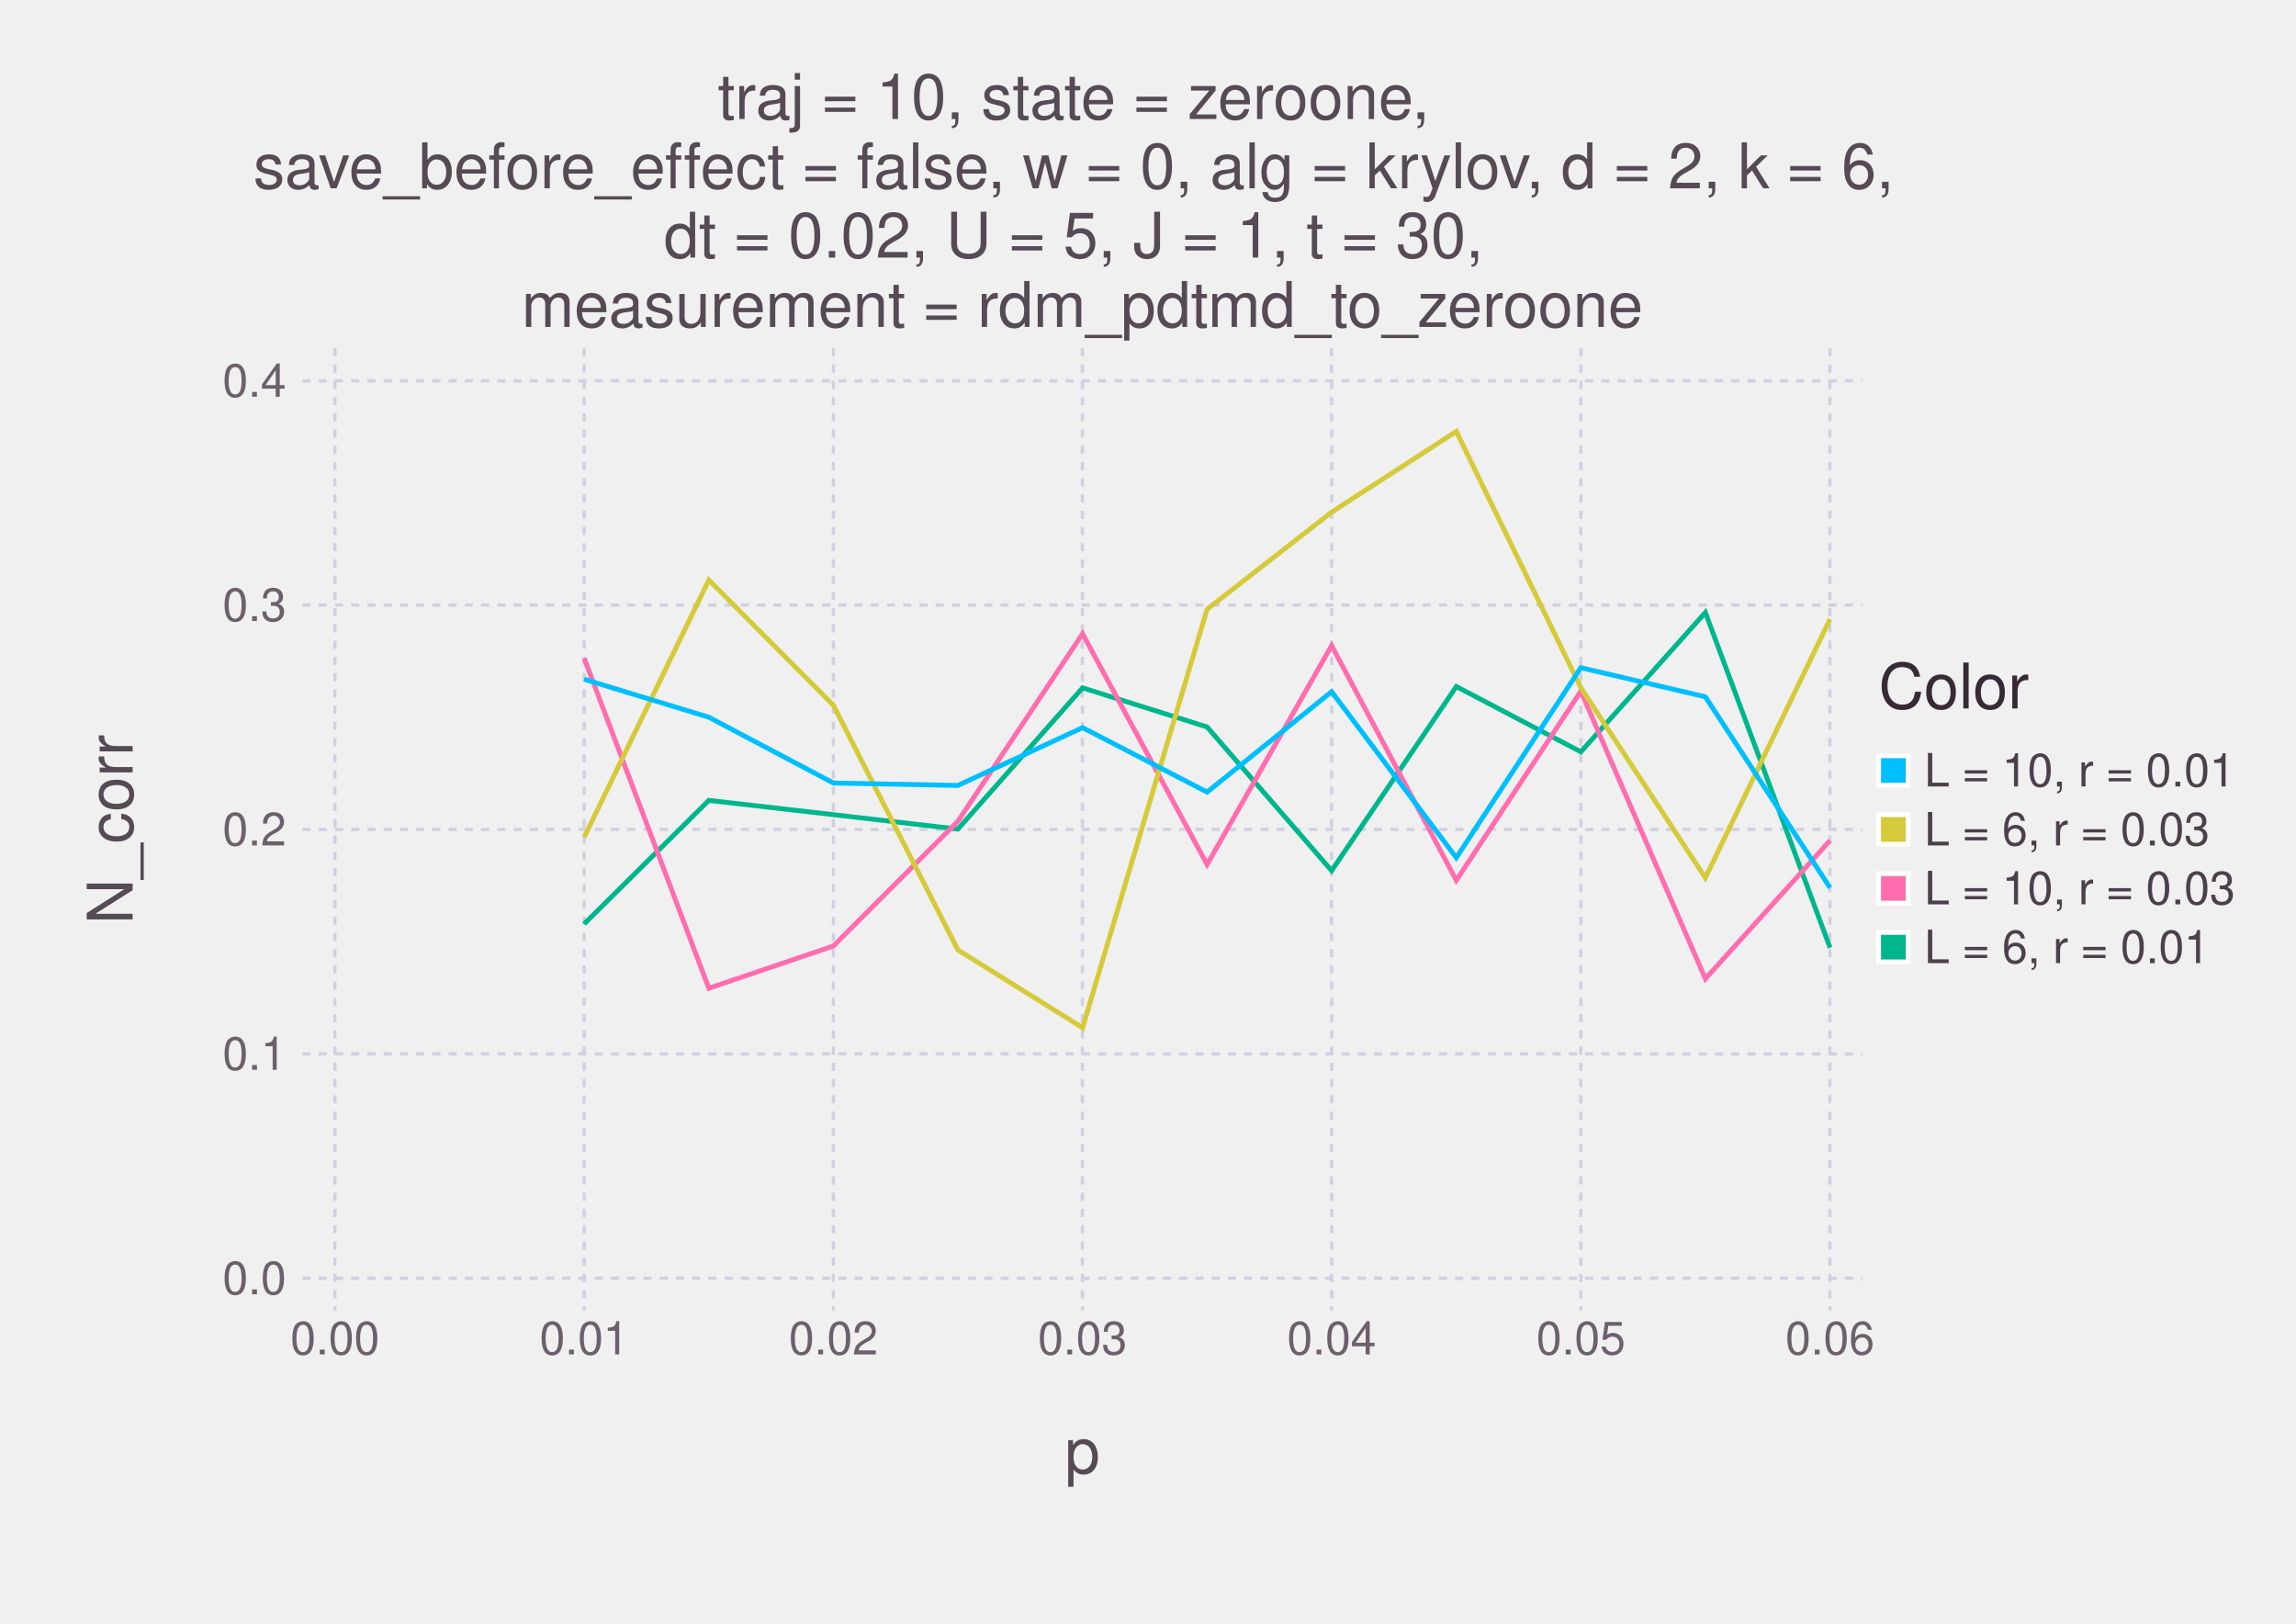
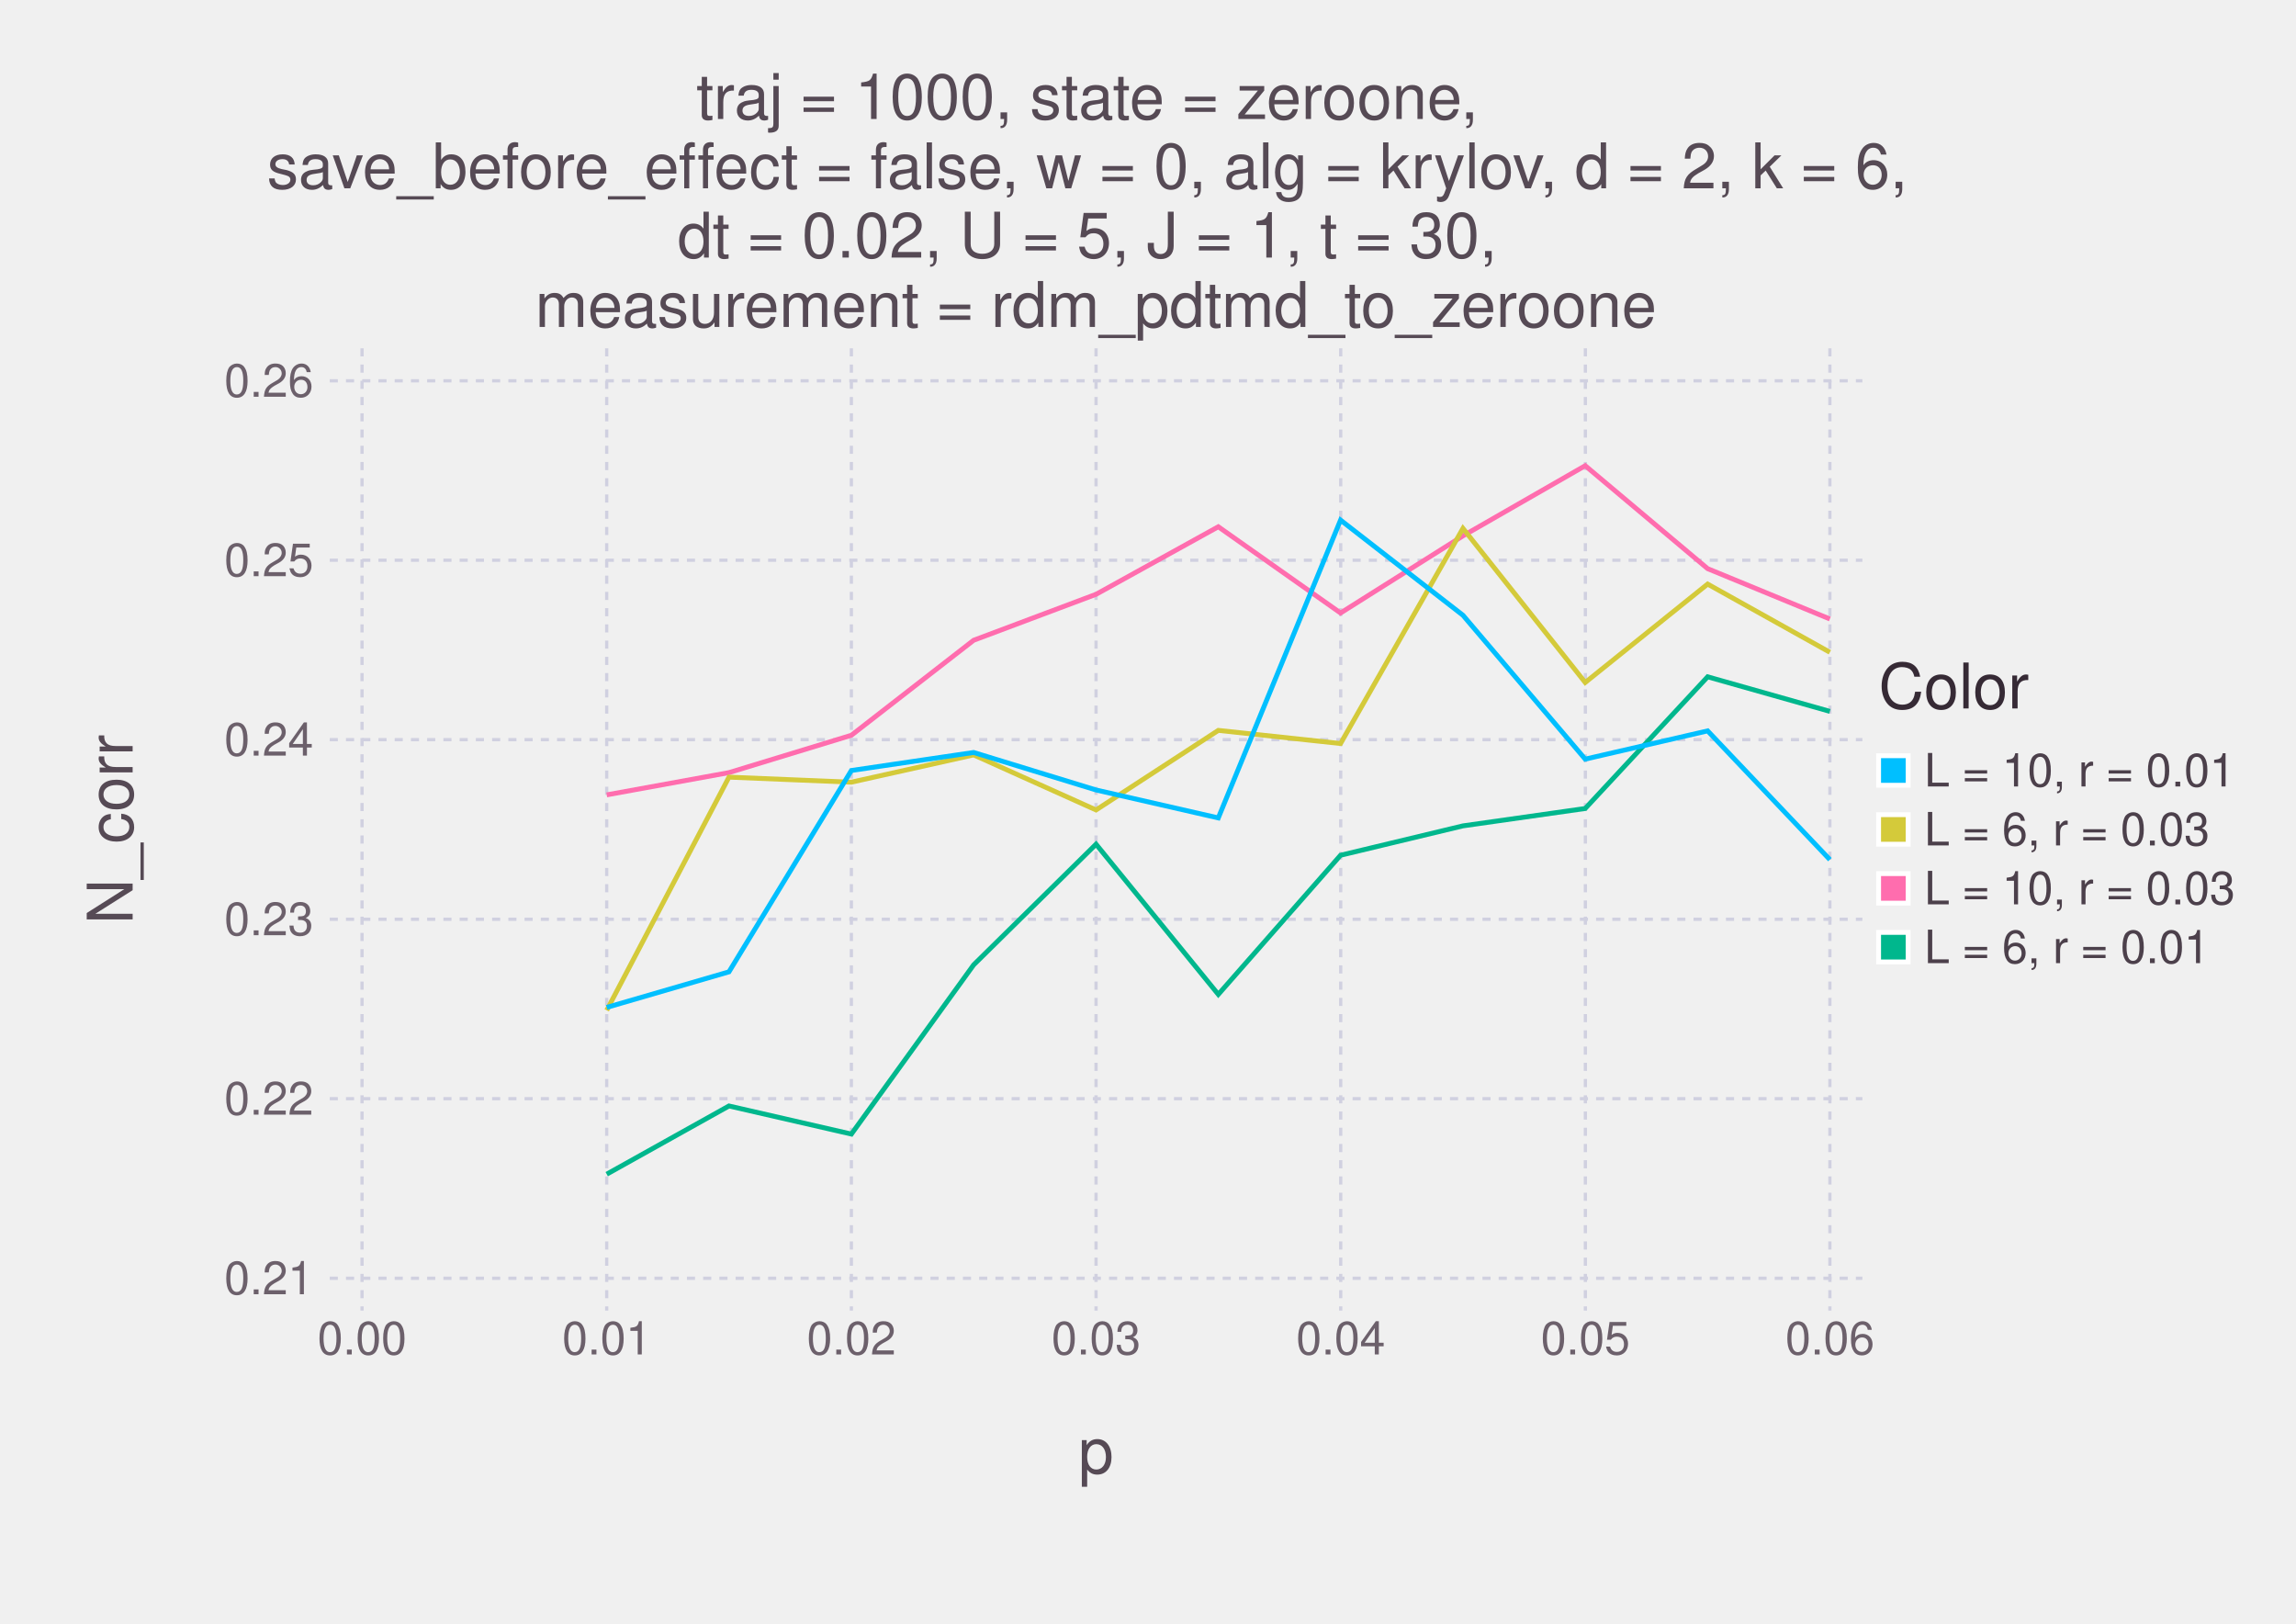
<svg xmlns="http://www.w3.org/2000/svg" version="1.2" width="141.42mm" height="100mm" viewBox="0 0 141.42 100" stroke="none" fill="#000000" stroke-width="0.3" font-size="3.88">
  <defs>
    <marker id="arrow" markerWidth="15" markerHeight="7" refX="5" refY="3.5" orient="auto" markerUnits="strokeWidth">
      <path d="M0,0 L15,3.5 L0,7 z" stroke="context-stroke" fill="context-stroke" />
    </marker>
  </defs>
-   <g class="plotroot xscalable yscalable" id="img-2e2a22d8-1">
-     <g font-size="3.88" font-family="'PT Sans','Helvetica Neue','Helvetica',sans-serif" fill="#564A55" stroke="#000000" stroke-opacity="0.000" id="img-2e2a22d8-2">
-       <g transform="translate(66.67,88.39)">
+   <g class="plotroot xscalable yscalable" id="img-83576636-1">
+     <g font-size="3.88" font-family="'PT Sans','Helvetica Neue','Helvetica',sans-serif" fill="#564A55" stroke="#000000" stroke-opacity="0.000" id="img-83576636-2">
+       <g transform="translate(67.51,88.39)">
        <g class="primitive">
          <text text-anchor="middle" dy="0.6em">p</text>
        </g>
      </g>
    </g>
-     <g class="guide xlabels" font-size="2.82" font-family="'PT Sans Caption','Helvetica Neue','Helvetica',sans-serif" fill="#6C606B" id="img-2e2a22d8-3">
-       <g transform="translate(20.63,81.72)">
+     <g class="guide xlabels" font-size="2.82" font-family="'PT Sans Caption','Helvetica Neue','Helvetica',sans-serif" fill="#6C606B" id="img-83576636-3">
+       <g transform="translate(22.3,81.72)">
        <g class="primitive">
          <text text-anchor="middle" dy="0.6em">0.00</text>
        </g>
      </g>
-       <g transform="translate(35.98,81.72)">
+       <g transform="translate(37.37,81.72)">
        <g class="primitive">
          <text text-anchor="middle" dy="0.6em">0.01</text>
        </g>
      </g>
-       <g transform="translate(51.33,81.72)">
+       <g transform="translate(52.44,81.72)">
        <g class="primitive">
          <text text-anchor="middle" dy="0.6em">0.02</text>
        </g>
      </g>
-       <g transform="translate(66.67,81.72)">
+       <g transform="translate(67.51,81.72)">
        <g class="primitive">
          <text text-anchor="middle" dy="0.6em">0.03</text>
        </g>
      </g>
-       <g transform="translate(82.02,81.72)">
+       <g transform="translate(82.58,81.72)">
        <g class="primitive">
          <text text-anchor="middle" dy="0.6em">0.04</text>
        </g>
      </g>
-       <g transform="translate(97.37,81.72)">
+       <g transform="translate(97.65,81.72)">
        <g class="primitive">
          <text text-anchor="middle" dy="0.6em">0.05</text>
        </g>
      </g>
      <g transform="translate(112.71,81.72)">
        <g class="primitive">
          <text text-anchor="middle" dy="0.6em">0.06</text>
        </g>
      </g>
    </g>
-     <g class="guide colorkey" id="img-2e2a22d8-4">
-       <g fill="#4C404B" font-size="2.82" font-family="'PT Sans','Helvetica Neue','Helvetica',sans-serif" id="img-2e2a22d8-5">
-         <g transform="translate(118.53,47.45)" id="img-2e2a22d8-6" class="color_L_=_10,_r_=_0.01">
+     <g class="guide colorkey" id="img-83576636-4">
+       <g fill="#4C404B" font-size="2.82" font-family="'PT Sans','Helvetica Neue','Helvetica',sans-serif" id="img-83576636-5">
+         <g transform="translate(118.53,47.45)" id="img-83576636-6" class="color_L_=_10,_r_=_0.01">
          <g class="primitive">
            <text dy="0.35em">L = 10, r = 0.01</text>
          </g>
        </g>
-         <g transform="translate(118.53,51.08)" id="img-2e2a22d8-7" class="color_L_=_6,_r_=_0.03">
+         <g transform="translate(118.53,51.08)" id="img-83576636-7" class="color_L_=_6,_r_=_0.03">
          <g class="primitive">
            <text dy="0.35em">L = 6, r = 0.03</text>
          </g>
        </g>
-         <g transform="translate(118.53,54.71)" id="img-2e2a22d8-8" class="color_L_=_10,_r_=_0.03">
+         <g transform="translate(118.53,54.71)" id="img-83576636-8" class="color_L_=_10,_r_=_0.03">
          <g class="primitive">
            <text dy="0.35em">L = 10, r = 0.03</text>
          </g>
        </g>
-         <g transform="translate(118.53,58.33)" id="img-2e2a22d8-9" class="color_L_=_6,_r_=_0.01">
+         <g transform="translate(118.53,58.33)" id="img-83576636-9" class="color_L_=_6,_r_=_0.01">
          <g class="primitive">
            <text dy="0.35em">L = 6, r = 0.01</text>
          </g>
        </g>
      </g>
-       <g fill-opacity="1" id="img-2e2a22d8-10">
-         <g transform="translate(116.62,47.45)" id="img-2e2a22d8-11" class="color_L_=_10,_r_=_0.01" fill="#00BFFF" stroke="#FFFFFF">
-           <path d="M-0.91,-0.91 L0.91,-0.91 0.91,0.91 -0.91,0.91  z" class="primitive" />
-         </g>
-         <g transform="translate(116.62,51.08)" id="img-2e2a22d8-12" class="color_L_=_6,_r_=_0.03" fill="#D4CA3A" stroke="#FFFFFF">
-           <path d="M-0.91,-0.91 L0.91,-0.91 0.91,0.91 -0.91,0.91  z" class="primitive" />
-         </g>
-         <g transform="translate(116.62,54.71)" id="img-2e2a22d8-13" class="color_L_=_10,_r_=_0.03" fill="#FF6DAE" stroke="#FFFFFF">
-           <path d="M-0.91,-0.91 L0.91,-0.91 0.91,0.91 -0.91,0.91  z" class="primitive" />
-         </g>
-         <g transform="translate(116.62,58.33)" id="img-2e2a22d8-14" class="color_L_=_6,_r_=_0.01" fill="#00B78D" stroke="#FFFFFF">
-           <path d="M-0.91,-0.91 L0.91,-0.91 0.91,0.91 -0.91,0.91  z" class="primitive" />
-         </g>
-       </g>
-       <g fill="#362A35" font-size="3.88" font-family="'PT Sans','Helvetica Neue','Helvetica',sans-serif" stroke="#000000" stroke-opacity="0.000" id="img-2e2a22d8-15">
-         <g transform="translate(115.71,43.63)" id="img-2e2a22d8-16">
+       <g fill-opacity="1" id="img-83576636-10">
+         <g transform="translate(116.62,47.45)" id="img-83576636-11" stroke="#FFFFFF" fill="#00BFFF" class="color_L_=_10,_r_=_0.01">
+           <path d="M-0.91,-0.91 L0.91,-0.91 0.91,0.91 -0.91,0.91  z" class="primitive" />
+         </g>
+         <g transform="translate(116.62,51.08)" id="img-83576636-12" stroke="#FFFFFF" fill="#D4CA3A" class="color_L_=_6,_r_=_0.03">
+           <path d="M-0.91,-0.91 L0.91,-0.91 0.91,0.91 -0.91,0.91  z" class="primitive" />
+         </g>
+         <g transform="translate(116.62,54.71)" id="img-83576636-13" stroke="#FFFFFF" fill="#FF6DAE" class="color_L_=_10,_r_=_0.03">
+           <path d="M-0.91,-0.91 L0.91,-0.91 0.91,0.91 -0.91,0.91  z" class="primitive" />
+         </g>
+         <g transform="translate(116.62,58.33)" id="img-83576636-14" stroke="#FFFFFF" fill="#00B78D" class="color_L_=_6,_r_=_0.01">
+           <path d="M-0.91,-0.91 L0.91,-0.91 0.91,0.91 -0.91,0.91  z" class="primitive" />
+         </g>
+       </g>
+       <g fill="#362A35" font-size="3.88" font-family="'PT Sans','Helvetica Neue','Helvetica',sans-serif" stroke="#000000" stroke-opacity="0.000" id="img-83576636-15">
+         <g transform="translate(115.71,43.63)" id="img-83576636-16">
          <g class="primitive">
            <text dy="-0em">Color</text>
          </g>
        </g>
      </g>
    </g>
-     <g clip-path="url(#img-2e2a22d8-17)">
-       <g id="img-2e2a22d8-18">
-         <g pointer-events="visible" stroke-width="0.3" fill="#000000" fill-opacity="0.000" stroke="#000000" stroke-opacity="0.000" class="guide background" id="img-2e2a22d8-19">
-           <g transform="translate(66.67,51.08)" id="img-2e2a22d8-20">
-             <path d="M-48.04,-29.63 L48.04,-29.63 48.04,29.63 -48.04,29.63  z" class="primitive" />
-           </g>
-         </g>
-         <g class="guide ygridlines xfixed" stroke-dasharray="0.5,0.5" stroke-width="0.2" stroke="#D0D0E0" id="img-2e2a22d8-21">
-           <g transform="translate(66.67,78.72)" id="img-2e2a22d8-22">
-             <path fill="none" d="M-48.04,0 L48.04,0 " class="primitive" />
-           </g>
-           <g transform="translate(66.67,64.9)" id="img-2e2a22d8-23">
-             <path fill="none" d="M-48.04,0 L48.04,0 " class="primitive" />
-           </g>
-           <g transform="translate(66.67,51.08)" id="img-2e2a22d8-24">
-             <path fill="none" d="M-48.04,0 L48.04,0 " class="primitive" />
-           </g>
-           <g transform="translate(66.67,37.26)" id="img-2e2a22d8-25">
-             <path fill="none" d="M-48.04,0 L48.04,0 " class="primitive" />
-           </g>
-           <g transform="translate(66.67,23.45)" id="img-2e2a22d8-26">
-             <path fill="none" d="M-48.04,0 L48.04,0 " class="primitive" />
-           </g>
-         </g>
-         <g class="guide xgridlines yfixed" stroke-dasharray="0.5,0.5" stroke-width="0.2" stroke="#D0D0E0" id="img-2e2a22d8-27">
-           <g transform="translate(20.63,51.08)" id="img-2e2a22d8-28">
-             <path fill="none" d="M0,-29.63 L0,29.63 " class="primitive" />
-           </g>
-           <g transform="translate(35.98,51.08)" id="img-2e2a22d8-29">
-             <path fill="none" d="M0,-29.63 L0,29.63 " class="primitive" />
-           </g>
-           <g transform="translate(51.33,51.08)" id="img-2e2a22d8-30">
-             <path fill="none" d="M0,-29.63 L0,29.63 " class="primitive" />
-           </g>
-           <g transform="translate(66.67,51.08)" id="img-2e2a22d8-31">
-             <path fill="none" d="M0,-29.63 L0,29.63 " class="primitive" />
-           </g>
-           <g transform="translate(82.02,51.08)" id="img-2e2a22d8-32">
-             <path fill="none" d="M0,-29.63 L0,29.63 " class="primitive" />
-           </g>
-           <g transform="translate(97.37,51.08)" id="img-2e2a22d8-33">
-             <path fill="none" d="M0,-29.63 L0,29.63 " class="primitive" />
-           </g>
-           <g transform="translate(112.71,51.08)" id="img-2e2a22d8-34">
-             <path fill="none" d="M0,-29.63 L0,29.63 " class="primitive" />
-           </g>
-         </g>
-         <g class="plotpanel" id="img-2e2a22d8-35">
-           <g stroke-width="0.3" fill="#000000" fill-opacity="0.000" class="geometry" id="img-2e2a22d8-36">
-             <g class="color_L_=_6,_r_=_0.01" stroke-dasharray="none" stroke="#00B78D" id="img-2e2a22d8-37">
-               <g transform="translate(74.35,48.44)" id="img-2e2a22d8-38">
-                 <path fill="none" d="M-38.37,8.46 L-30.69,0.85 -23.02,1.73 -15.35,2.62 -7.67,-6.08 0,-3.67 7.67,5.18 15.35,-6.16 23.02,-2.14 30.69,-10.72 38.37,9.92 " class="primitive" />
-               </g>
-             </g>
-           </g>
-           <g stroke-width="0.3" fill="#000000" fill-opacity="0.000" class="geometry" id="img-2e2a22d8-39">
-             <g class="color_L_=_10,_r_=_0.03" stroke-dasharray="none" stroke="#FF6DAE" id="img-2e2a22d8-40">
-               <g transform="translate(74.35,50.1)" id="img-2e2a22d8-41">
-                 <path fill="none" d="M-38.37,-9.57 L-30.69,10.76 -23.02,8.16 -15.35,0.48 -7.67,-11.07 0,3.14 7.67,-10.34 15.35,4.12 23.02,-7.53 30.69,10.18 38.37,1.66 " class="primitive" />
-               </g>
-             </g>
-           </g>
-           <g stroke-width="0.3" fill="#000000" fill-opacity="0.000" class="geometry" id="img-2e2a22d8-42">
-             <g class="color_L_=_6,_r_=_0.03" stroke-dasharray="none" stroke="#D4CA3A" id="img-2e2a22d8-43">
-               <g transform="translate(74.35,43.88)" id="img-2e2a22d8-44">
-                 <path fill="none" d="M-38.37,7.68 L-30.69,-8.16 -23.02,-0.45 -15.35,14.62 -7.67,19.41 0,-6.36 7.67,-12.34 15.35,-17.31 23.02,-1.53 30.69,10.18 38.37,-5.75 " class="primitive" />
-               </g>
-             </g>
-           </g>
-           <g stroke-width="0.3" fill="#000000" fill-opacity="0.000" class="geometry" id="img-2e2a22d8-45">
-             <g class="color_L_=_10,_r_=_0.01" stroke-dasharray="none" stroke="#00BFFF" id="img-2e2a22d8-46">
-               <g transform="translate(74.35,46.39)" id="img-2e2a22d8-47">
-                 <path fill="none" d="M-38.37,-4.56 L-30.69,-2.22 -23.02,1.83 -15.35,1.98 -7.67,-1.58 0,2.39 7.67,-3.79 15.35,6.43 23.02,-5.27 30.69,-3.48 38.37,8.28 " class="primitive" />
-               </g>
-             </g>
-           </g>
-         </g>
-       </g>
-     </g>
-     <g class="guide ylabels" font-size="2.82" font-family="'PT Sans Caption','Helvetica Neue','Helvetica',sans-serif" fill="#6C606B" id="img-2e2a22d8-48">
-       <g transform="translate(17.63,78.72)" id="img-2e2a22d8-49">
-         <g class="primitive">
-           <text text-anchor="end" dy="0.35em">0.0</text>
-         </g>
-       </g>
-       <g transform="translate(17.63,64.9)" id="img-2e2a22d8-50">
-         <g class="primitive">
-           <text text-anchor="end" dy="0.35em">0.1</text>
-         </g>
-       </g>
-       <g transform="translate(17.63,51.08)" id="img-2e2a22d8-51">
-         <g class="primitive">
-           <text text-anchor="end" dy="0.35em">0.2</text>
-         </g>
-       </g>
-       <g transform="translate(17.63,37.26)" id="img-2e2a22d8-52">
-         <g class="primitive">
-           <text text-anchor="end" dy="0.35em">0.3</text>
-         </g>
-       </g>
-       <g transform="translate(17.63,23.45)" id="img-2e2a22d8-53">
-         <g class="primitive">
-           <text text-anchor="end" dy="0.35em">0.4</text>
-         </g>
-       </g>
-     </g>
-     <g font-size="3.88" font-family="'PT Sans','Helvetica Neue','Helvetica',sans-serif" fill="#564A55" stroke="#000000" stroke-opacity="0.000" id="img-2e2a22d8-54">
-       <g transform="translate(8.81,49.08)" id="img-2e2a22d8-55">
+     <g clip-path="url(#img-83576636-17)">
+       <g id="img-83576636-18">
+         <g pointer-events="visible" stroke-width="0.3" fill="#000000" fill-opacity="0.000" stroke="#000000" stroke-opacity="0.000" class="guide background" id="img-83576636-19">
+           <g transform="translate(67.51,51.08)" id="img-83576636-20">
+             <path d="M-47.2,-29.63 L47.2,-29.63 47.2,29.63 -47.2,29.63  z" class="primitive" />
+           </g>
+         </g>
+         <g class="guide ygridlines xfixed" stroke-dasharray="0.5,0.5" stroke-width="0.2" stroke="#D0D0E0" id="img-83576636-21">
+           <g transform="translate(67.51,78.72)" id="img-83576636-22">
+             <path fill="none" d="M-47.2,0 L47.2,0 " class="primitive" />
+           </g>
+           <g transform="translate(67.51,67.66)" id="img-83576636-23">
+             <path fill="none" d="M-47.2,0 L47.2,0 " class="primitive" />
+           </g>
+           <g transform="translate(67.51,56.61)" id="img-83576636-24">
+             <path fill="none" d="M-47.2,0 L47.2,0 " class="primitive" />
+           </g>
+           <g transform="translate(67.51,45.55)" id="img-83576636-25">
+             <path fill="none" d="M-47.2,0 L47.2,0 " class="primitive" />
+           </g>
+           <g transform="translate(67.51,34.5)" id="img-83576636-26">
+             <path fill="none" d="M-47.2,0 L47.2,0 " class="primitive" />
+           </g>
+           <g transform="translate(67.51,23.45)" id="img-83576636-27">
+             <path fill="none" d="M-47.2,0 L47.2,0 " class="primitive" />
+           </g>
+         </g>
+         <g class="guide xgridlines yfixed" stroke-dasharray="0.5,0.5" stroke-width="0.2" stroke="#D0D0E0" id="img-83576636-28">
+           <g transform="translate(22.3,51.08)" id="img-83576636-29">
+             <path fill="none" d="M0,-29.63 L0,29.63 " class="primitive" />
+           </g>
+           <g transform="translate(37.37,51.08)" id="img-83576636-30">
+             <path fill="none" d="M0,-29.63 L0,29.63 " class="primitive" />
+           </g>
+           <g transform="translate(52.44,51.08)" id="img-83576636-31">
+             <path fill="none" d="M0,-29.63 L0,29.63 " class="primitive" />
+           </g>
+           <g transform="translate(67.51,51.08)" id="img-83576636-32">
+             <path fill="none" d="M0,-29.63 L0,29.63 " class="primitive" />
+           </g>
+           <g transform="translate(82.58,51.08)" id="img-83576636-33">
+             <path fill="none" d="M0,-29.63 L0,29.63 " class="primitive" />
+           </g>
+           <g transform="translate(97.65,51.08)" id="img-83576636-34">
+             <path fill="none" d="M0,-29.63 L0,29.63 " class="primitive" />
+           </g>
+           <g transform="translate(112.71,51.08)" id="img-83576636-35">
+             <path fill="none" d="M0,-29.63 L0,29.63 " class="primitive" />
+           </g>
+         </g>
+         <g class="plotpanel" id="img-83576636-36">
+           <g stroke-width="0.3" fill="#000000" fill-opacity="0.000" class="geometry" id="img-83576636-37">
+             <g class="color_L_=_6,_r_=_0.01" stroke-dasharray="none" stroke="#00B78D" id="img-83576636-38">
+               <g transform="translate(75.04,56.52)" id="img-83576636-39">
+                 <path fill="none" d="M-37.67,15.79 L-30.14,11.59 -22.6,13.32 -15.07,2.9 -7.53,-4.53 0,4.72 7.53,-3.85 15.07,-5.66 22.6,-6.73 30.14,-14.84 37.67,-12.71 " class="primitive" />
+               </g>
+             </g>
+           </g>
+           <g stroke-width="0.3" fill="#000000" fill-opacity="0.000" class="geometry" id="img-83576636-40">
+             <g class="color_L_=_10,_r_=_0.03" stroke-dasharray="none" stroke="#FF6DAE" id="img-83576636-41">
+               <g transform="translate(75.04,38.44)" id="img-83576636-42">
+                 <path fill="none" d="M-37.67,10.51 L-30.14,9.14 -22.6,6.84 -15.07,0.99 -7.53,-1.84 0,-6 7.53,-0.69 15.07,-5.44 22.6,-9.76 30.14,-3.42 37.67,-0.32 " class="primitive" />
+               </g>
+             </g>
+           </g>
+           <g stroke-width="0.3" fill="#000000" fill-opacity="0.000" class="geometry" id="img-83576636-43">
+             <g class="color_L_=_6,_r_=_0.03" stroke-dasharray="none" stroke="#D4CA3A" id="img-83576636-44">
+               <g transform="translate(75.04,45.1)" id="img-83576636-45">
+                 <path fill="none" d="M-37.67,17.12 L-30.14,2.76 -22.6,3.07 -15.07,1.39 -7.53,4.78 0,-0.12 7.53,0.69 15.07,-12.56 22.6,-3.07 30.14,-9.13 37.67,-4.93 " class="primitive" />
+               </g>
+             </g>
+           </g>
+           <g stroke-width="0.3" fill="#000000" fill-opacity="0.000" class="geometry" id="img-83576636-46">
+             <g class="color_L_=_10,_r_=_0.01" stroke-dasharray="none" stroke="#00BFFF" id="img-83576636-47">
+               <g transform="translate(75.04,48.12)" id="img-83576636-48">
+                 <path fill="none" d="M-37.67,13.92 L-30.14,11.73 -22.6,-0.67 -15.07,-1.78 -7.53,0.53 0,2.25 7.53,-16.09 15.07,-10.23 22.6,-1.37 30.14,-3.11 37.67,4.82 " class="primitive" />
+               </g>
+             </g>
+           </g>
+         </g>
+       </g>
+     </g>
+     <g class="guide ylabels" font-size="2.82" font-family="'PT Sans Caption','Helvetica Neue','Helvetica',sans-serif" fill="#6C606B" id="img-83576636-49">
+       <g transform="translate(19.3,78.72)" id="img-83576636-50">
+         <g class="primitive">
+           <text text-anchor="end" dy="0.35em">0.21</text>
+         </g>
+       </g>
+       <g transform="translate(19.3,67.66)" id="img-83576636-51">
+         <g class="primitive">
+           <text text-anchor="end" dy="0.35em">0.22</text>
+         </g>
+       </g>
+       <g transform="translate(19.3,56.61)" id="img-83576636-52">
+         <g class="primitive">
+           <text text-anchor="end" dy="0.35em">0.23</text>
+         </g>
+       </g>
+       <g transform="translate(19.3,45.55)" id="img-83576636-53">
+         <g class="primitive">
+           <text text-anchor="end" dy="0.35em">0.24</text>
+         </g>
+       </g>
+       <g transform="translate(19.3,34.5)" id="img-83576636-54">
+         <g class="primitive">
+           <text text-anchor="end" dy="0.35em">0.25</text>
+         </g>
+       </g>
+       <g transform="translate(19.3,23.45)" id="img-83576636-55">
+         <g class="primitive">
+           <text text-anchor="end" dy="0.35em">0.26</text>
+         </g>
+       </g>
+     </g>
+     <g font-size="3.88" font-family="'PT Sans','Helvetica Neue','Helvetica',sans-serif" fill="#564A55" stroke="#000000" stroke-opacity="0.000" id="img-83576636-56">
+       <g transform="translate(8.81,49.08)" id="img-83576636-57">
        <g class="primitive">
          <text text-anchor="middle" dy="0.35em" transform="rotate(-90,0, 2)">N_corr</text>
        </g>
      </g>
    </g>
-     <g font-size="3.88" font-family="'PT Sans','Helvetica Neue','Helvetica',sans-serif" fill="#564A55" stroke="#000000" stroke-opacity="0.000" id="img-2e2a22d8-56">
-       <g transform="translate(66.67,5)" id="img-2e2a22d8-57">
-         <g class="primitive">
-           <text text-anchor="middle" dy="0.6em">traj = 10, state = zeroone, <tspan x="0" dy="1.1em">save_before_effect = false, w = 0, alg = krylov, d = 2, k = 6, </tspan>
+     <g font-size="3.88" font-family="'PT Sans','Helvetica Neue','Helvetica',sans-serif" fill="#564A55" stroke="#000000" stroke-opacity="0.000" id="img-83576636-58">
+       <g transform="translate(67.51,5)" id="img-83576636-59">
+         <g class="primitive">
+           <text text-anchor="middle" dy="0.6em">traj = 1000, state = zeroone, <tspan x="0" dy="1.1em">save_before_effect = false, w = 0, alg = krylov, d = 2, k = 6, </tspan>
            <tspan x="0" dy="1.1em">dt = 0.02, U = 5, J = 1, t = 30, </tspan>
            <tspan x="0" dy="1.1em">measurement = rdm_pdtmd_to_zeroone</tspan>
          </text>
        </g>
      </g>
    </g>
  </g>
  <defs>
-     <clipPath id="img-2e2a22d8-17">
-       <path d="M18.63,21.45 L114.71,21.45 114.71,80.72 18.63,80.72 " />
+     <clipPath id="img-83576636-17">
+       <path d="M20.3,21.45 L114.71,21.45 114.71,80.72 20.3,80.72 " />
    </clipPath>
  </defs>
</svg>
